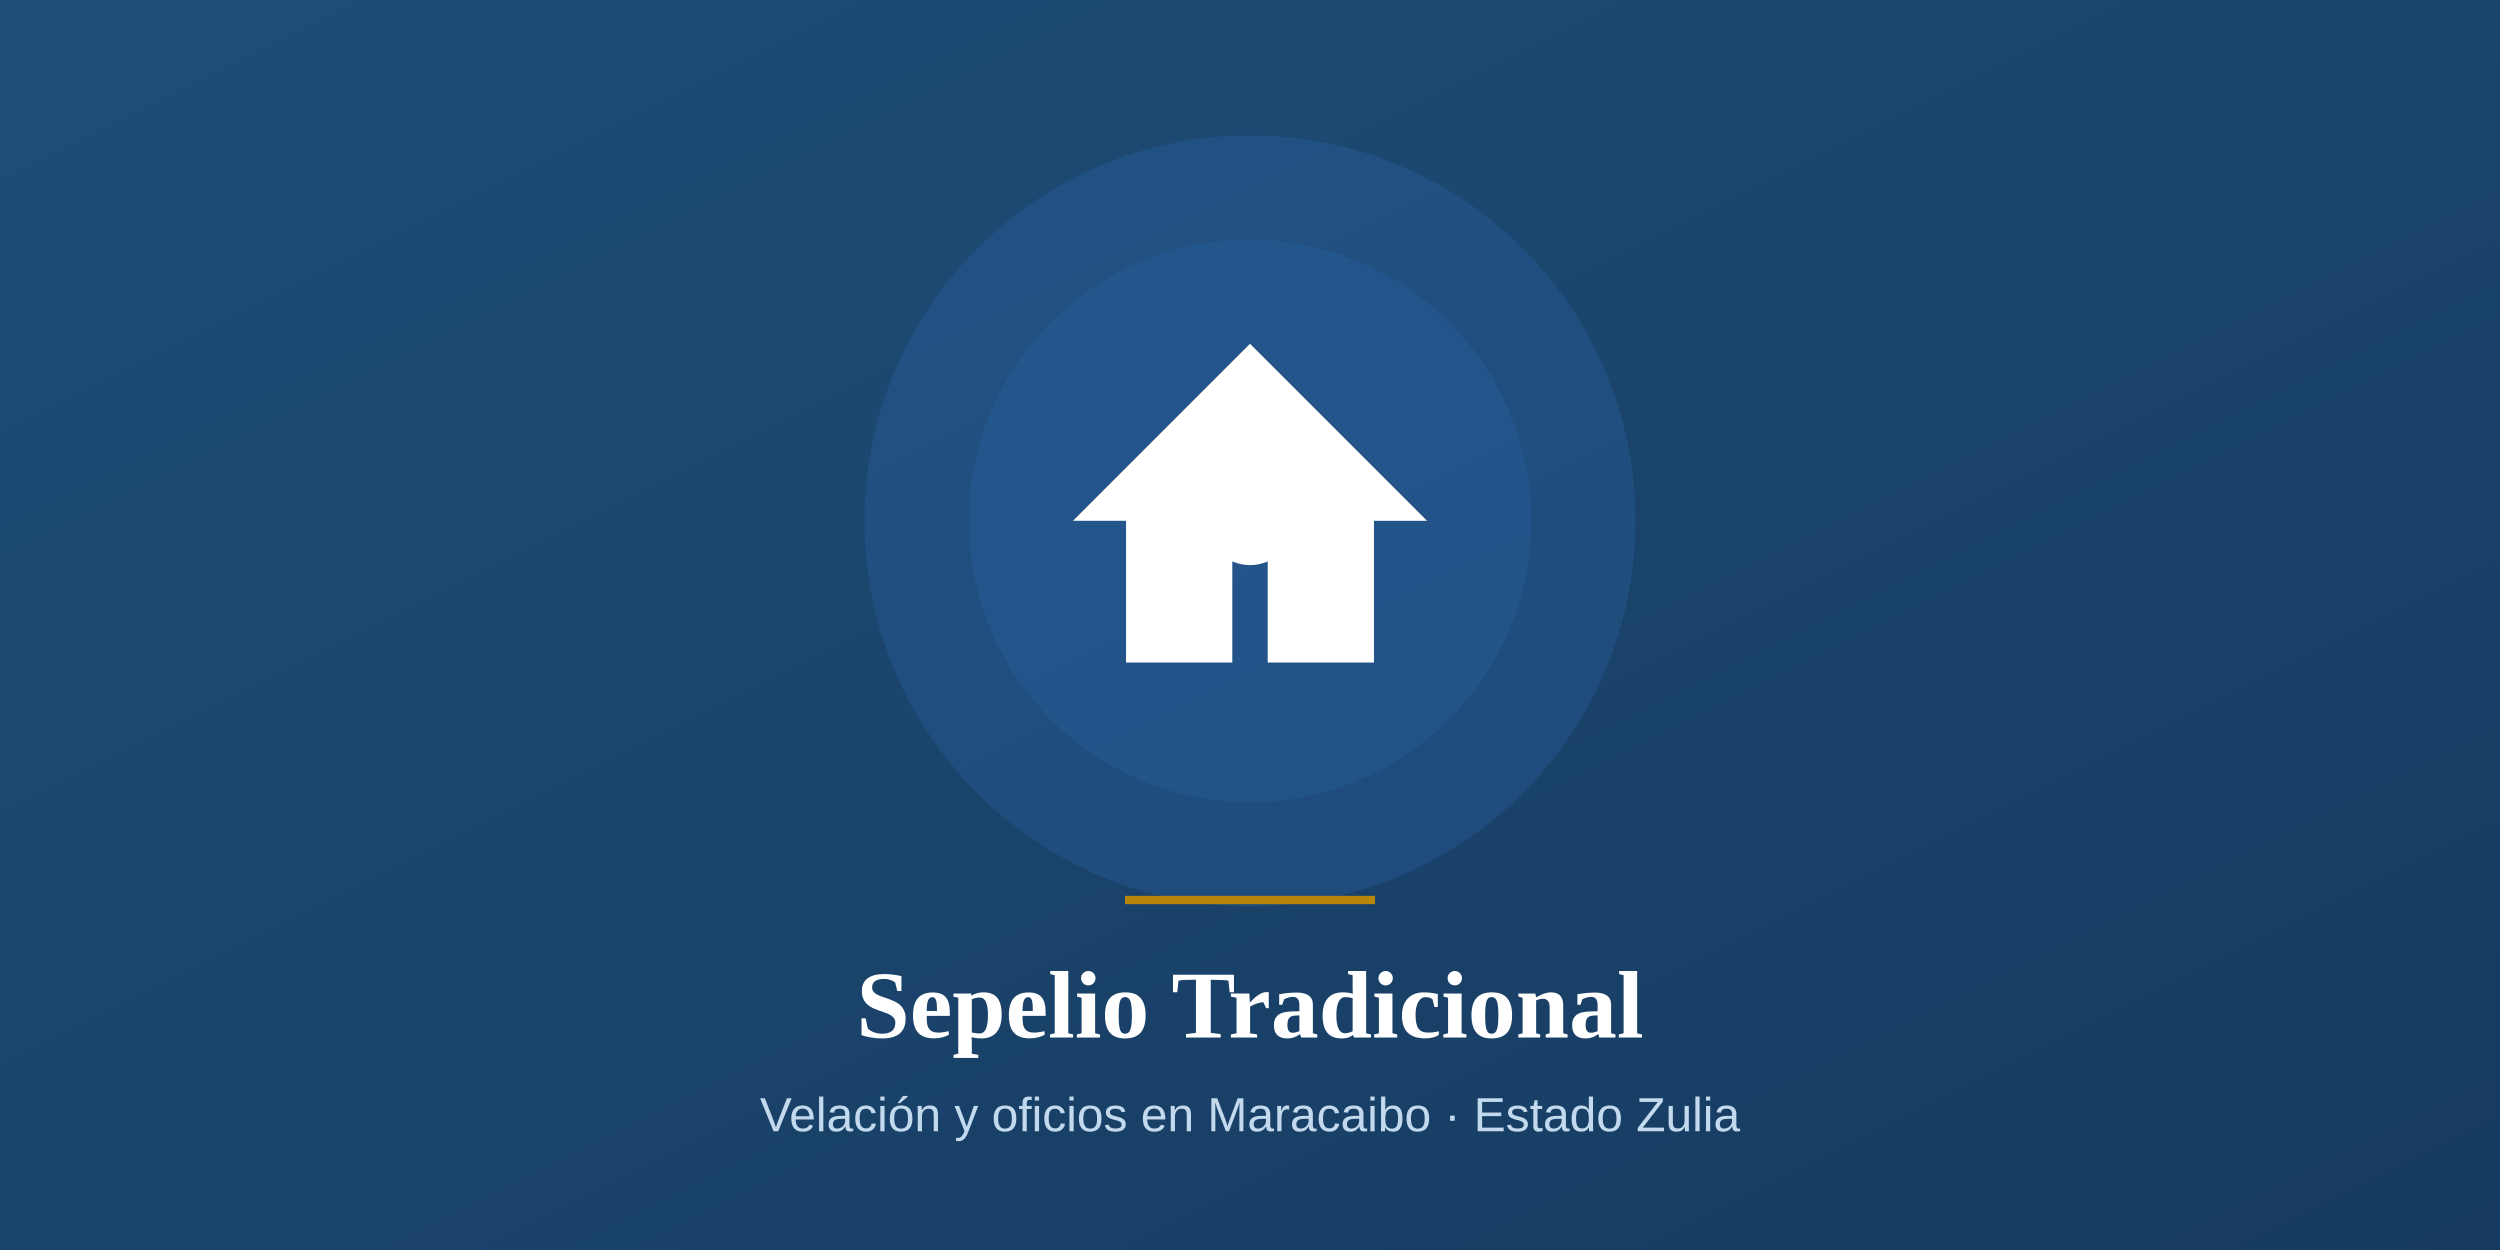
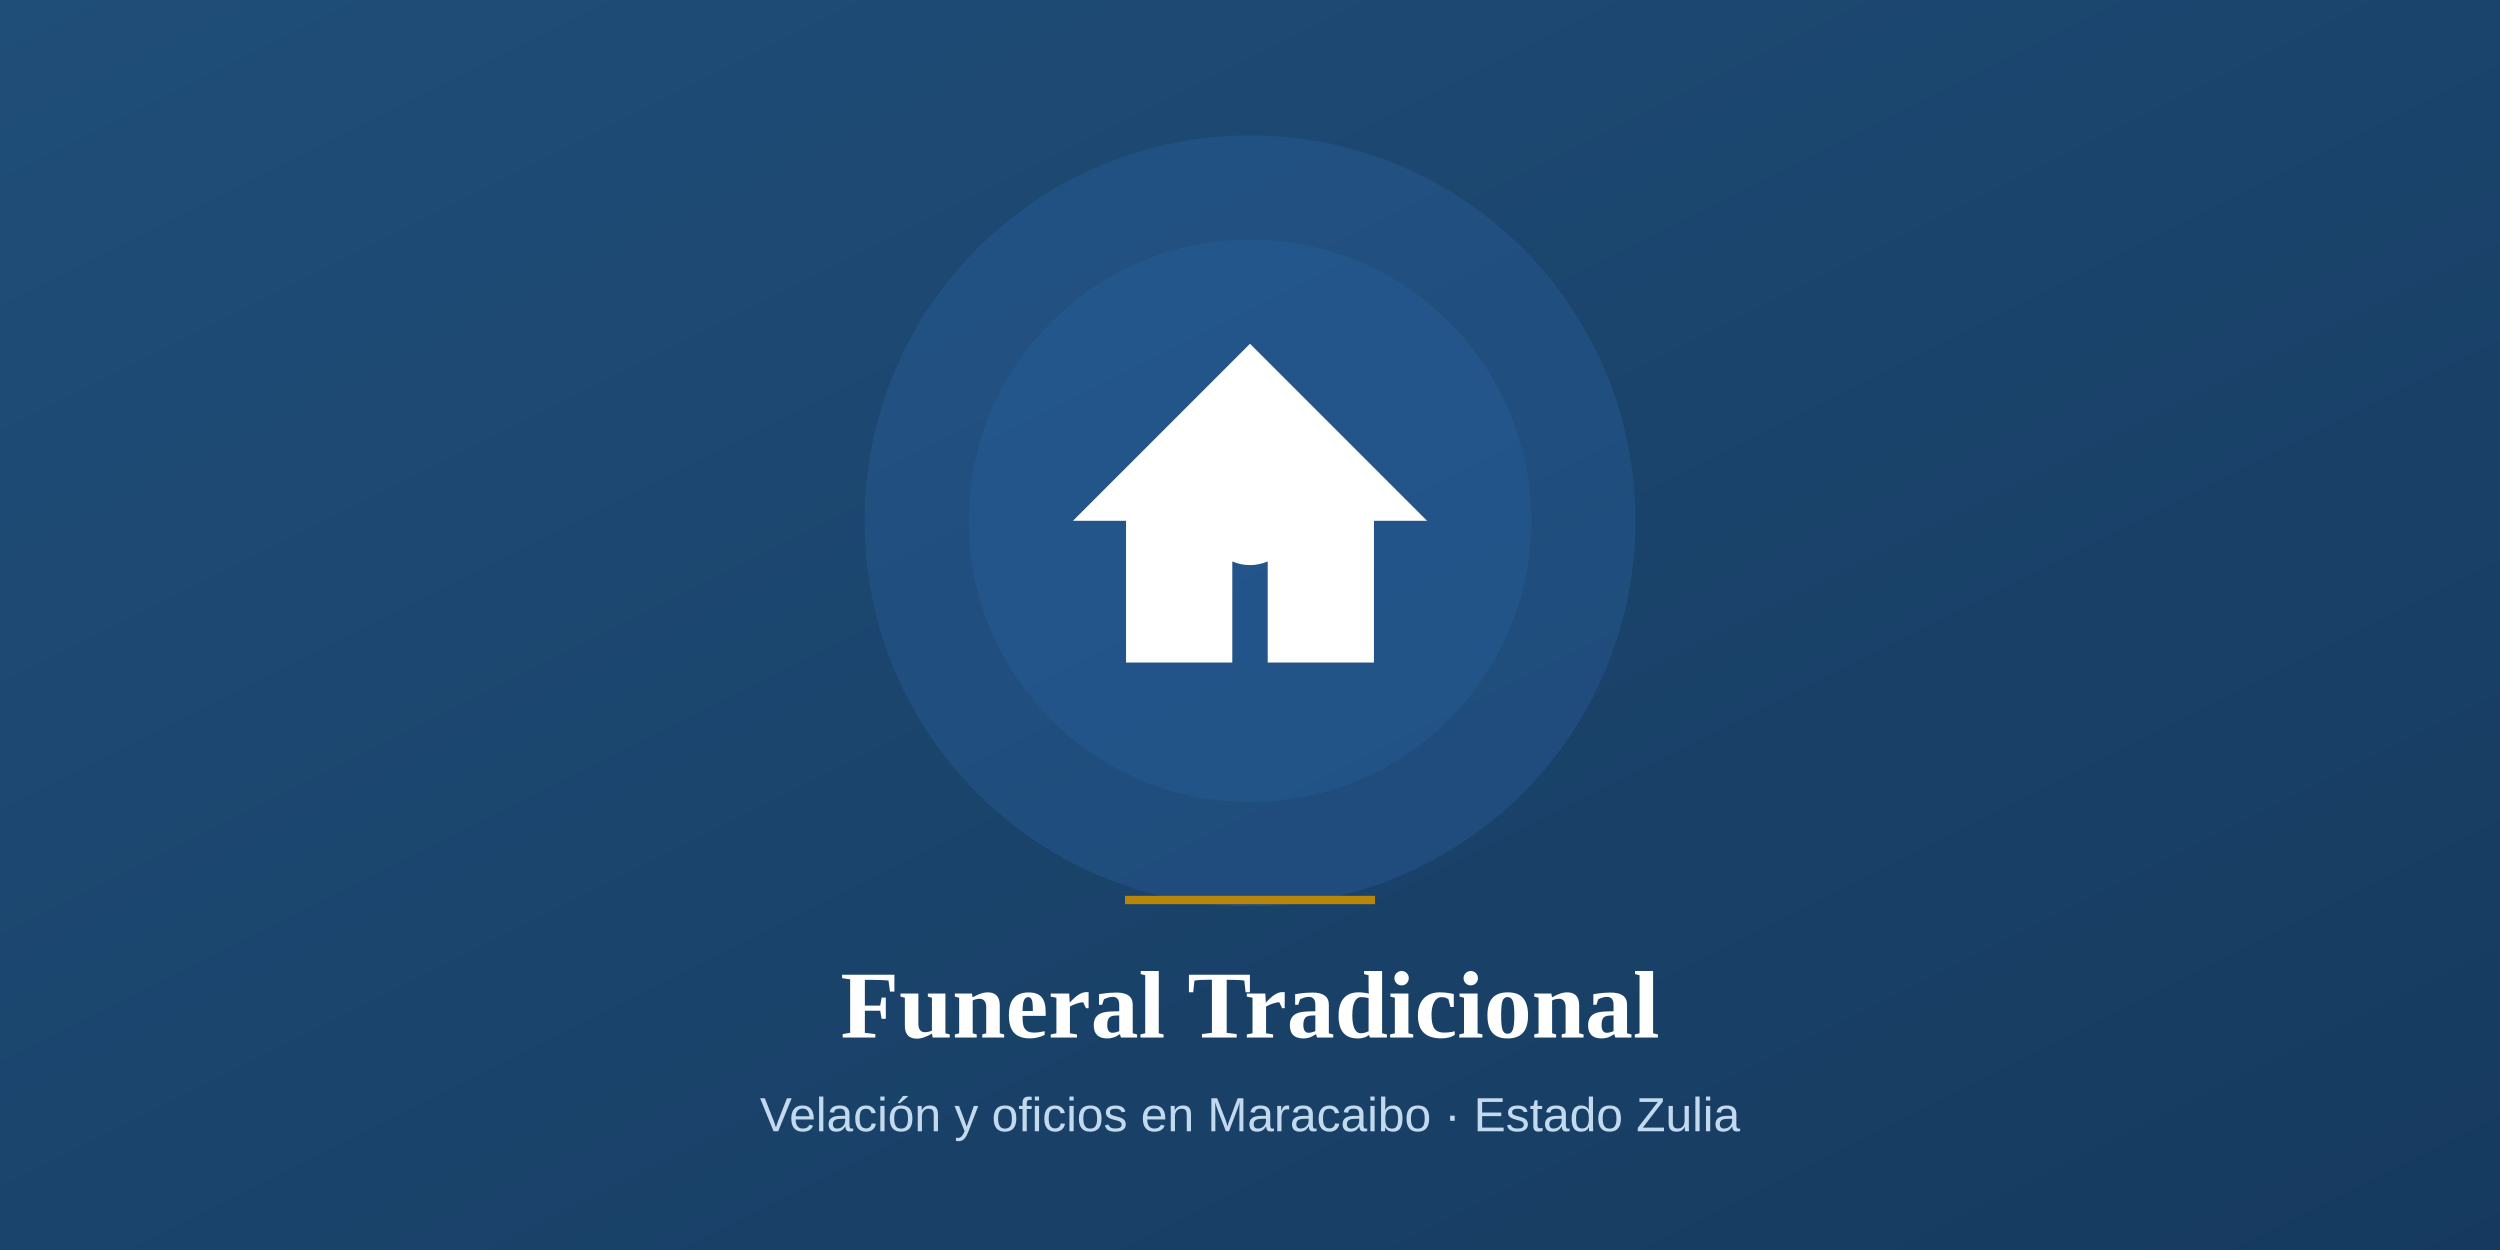
- <svg xmlns="http://www.w3.org/2000/svg" viewBox="0 0 1200 600" role="img" aria-label="Sepelio Tradicional en Maracaibo - Funeraria del Zulia">
+ <svg xmlns="http://www.w3.org/2000/svg" viewBox="0 0 1200 600" role="img" aria-label="Funeral Tradicional en Maracaibo - Funeraria del Zulia">
  <defs>
    <linearGradient id="bg" x1="0" y1="0" x2="1" y2="1">
      <stop offset="0" stop-color="#1F4E79" />
      <stop offset="1" stop-color="#163A5F" />
    </linearGradient>
  </defs>
  <rect width="1200" height="600" fill="url(#bg)" />
  <circle cx="600" cy="250" r="185" fill="#2F6DB3" opacity="0.25" />
  <circle cx="600" cy="250" r="135" fill="#2F6DB3" opacity="0.20" />
  <g transform="translate(600,250) scale(8.5) translate(-12,-12)" fill="#ffffff">
    <path d="M12 2L2 12h3v8h6v-6h2v6h6v-8h3L12 2zm0 7.5c-1.38 0-2.5 1.12-2.5 2.5s1.12 2.5 2.5 2.5 2.5-1.12 2.5-2.5-1.12-2.5-2.5-2.5z" />
  </g>
  <rect x="540" y="430" width="120" height="4" fill="#b8860b" />
-   <text x="600" y="498" text-anchor="middle" fill="#ffffff" font-family="Georgia, 'Times New Roman', serif" font-size="46" font-weight="bold">Sepelio Tradicional</text>
+   <text x="600" y="498" text-anchor="middle" fill="#ffffff" font-family="Georgia, 'Times New Roman', serif" font-size="46" font-weight="bold">Funeral Tradicional</text>
  <text x="600" y="543" text-anchor="middle" fill="#C3DAEE" font-family="Arial, Helvetica, sans-serif" font-size="23">Velación y oficios en Maracaibo · Estado Zulia</text>
</svg>
